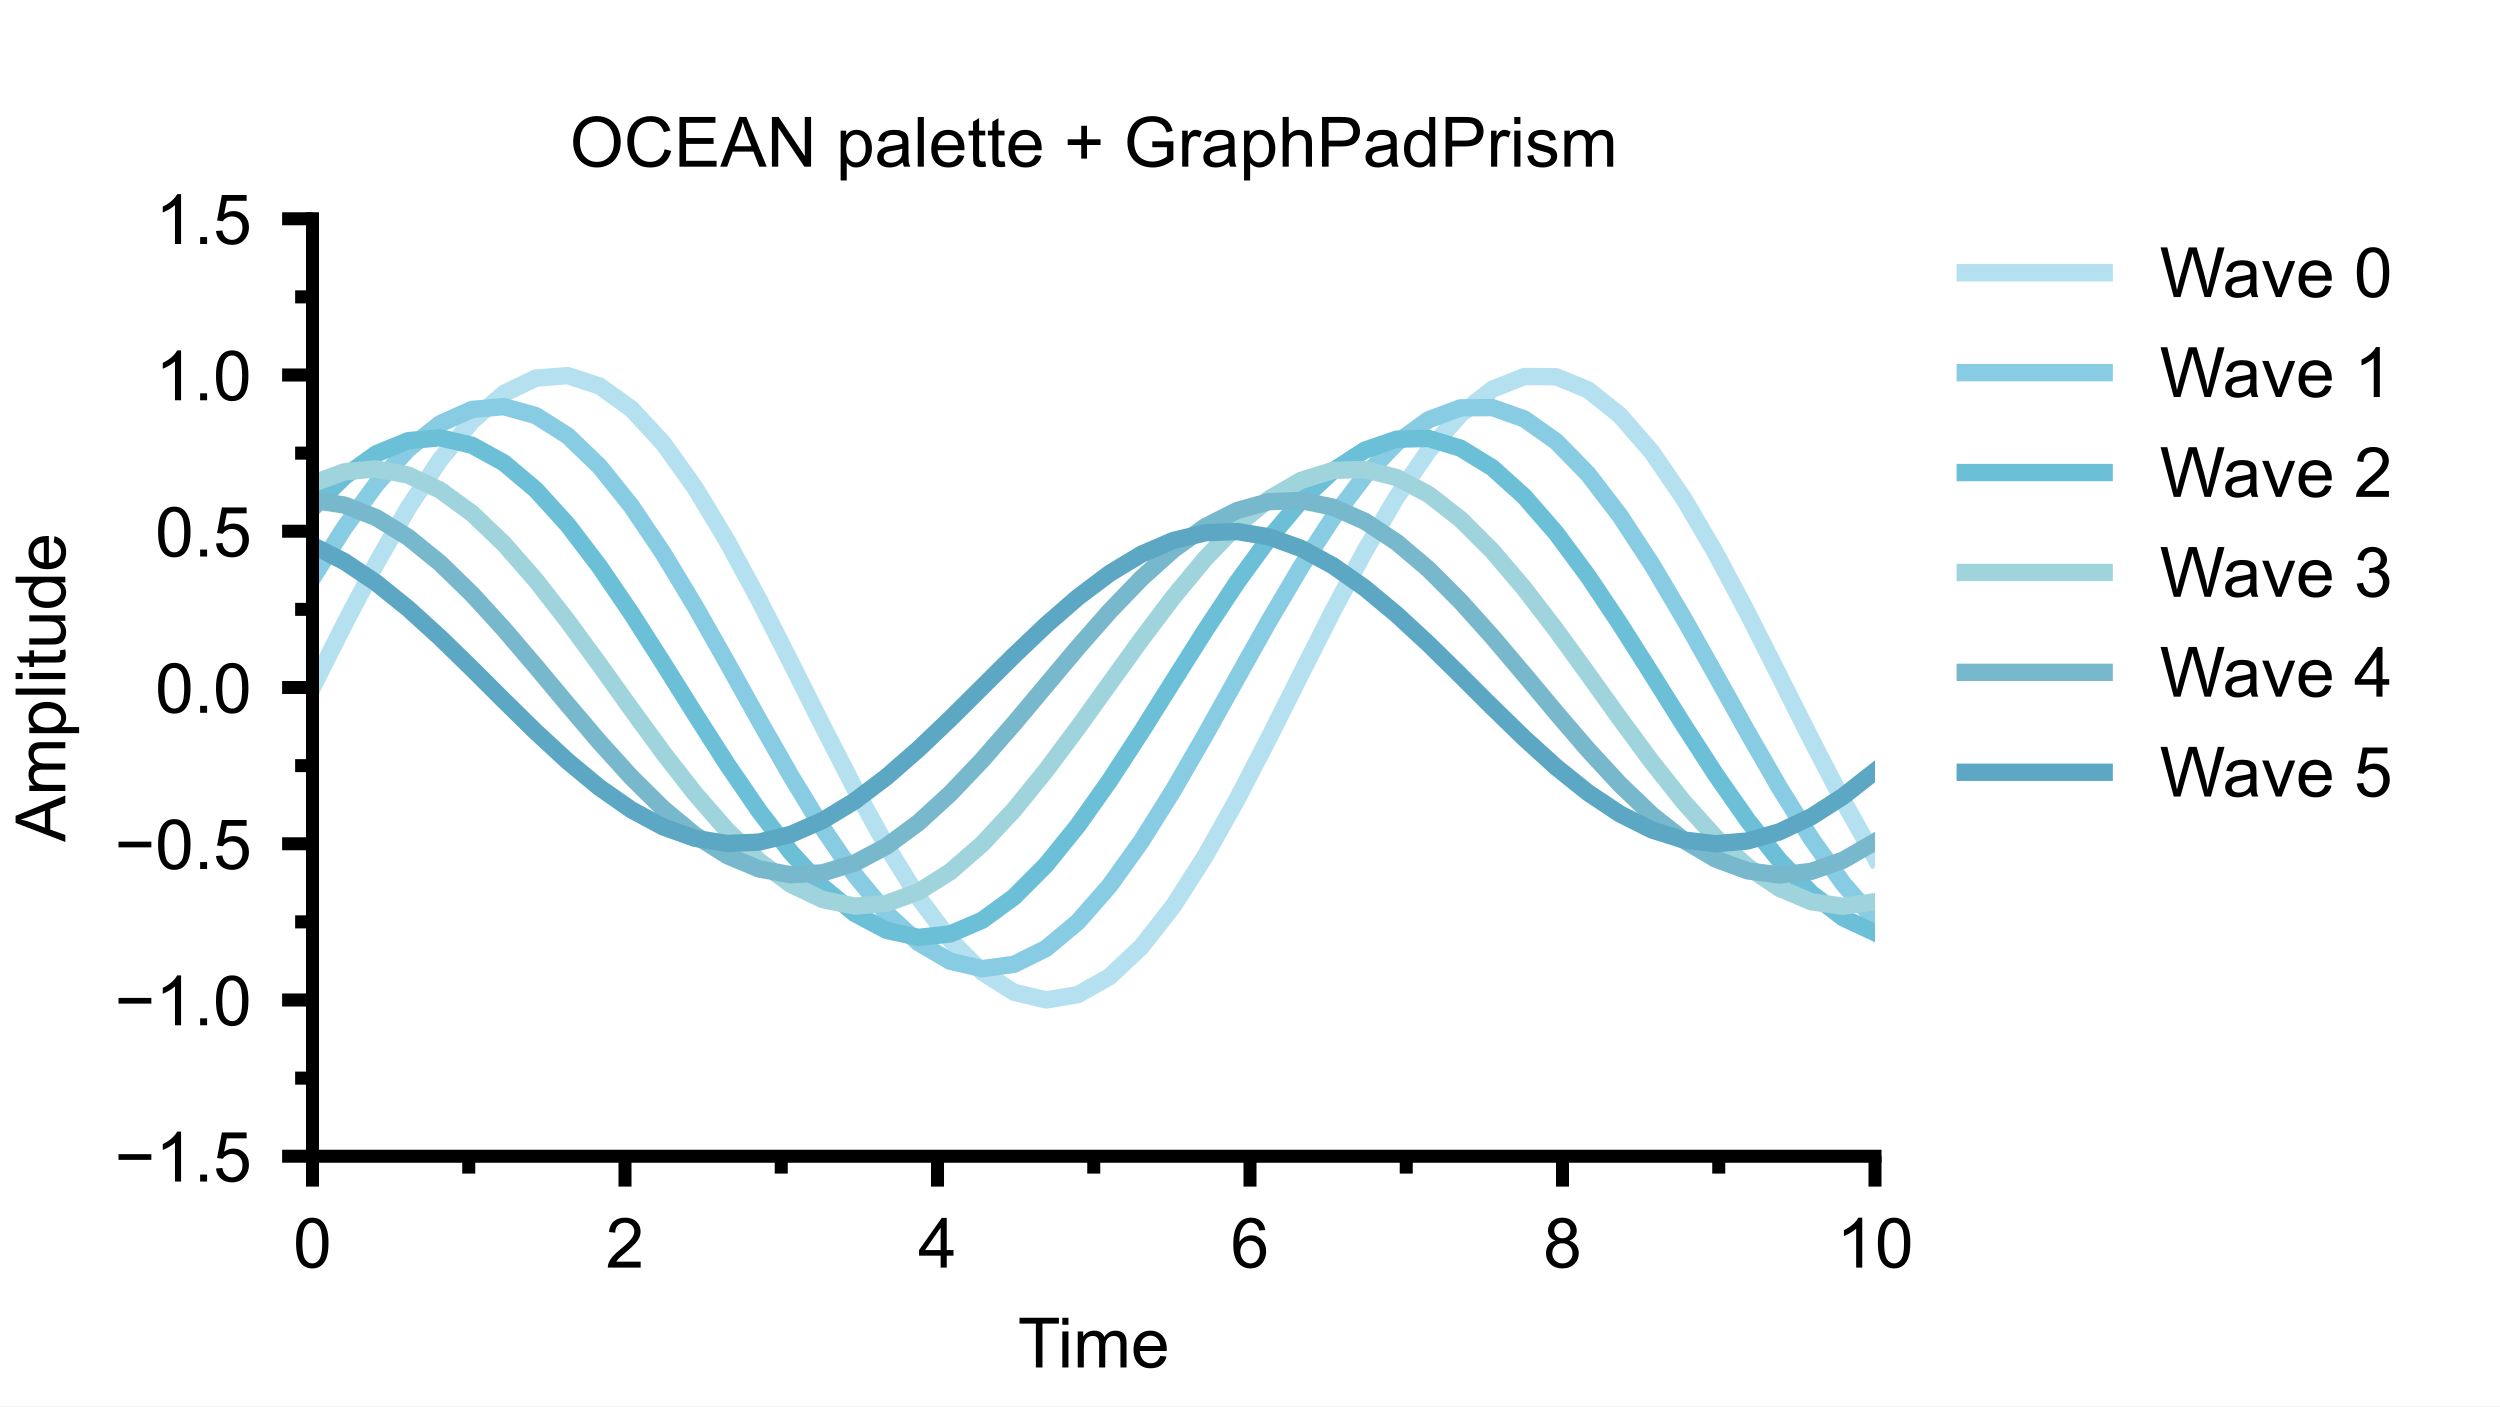
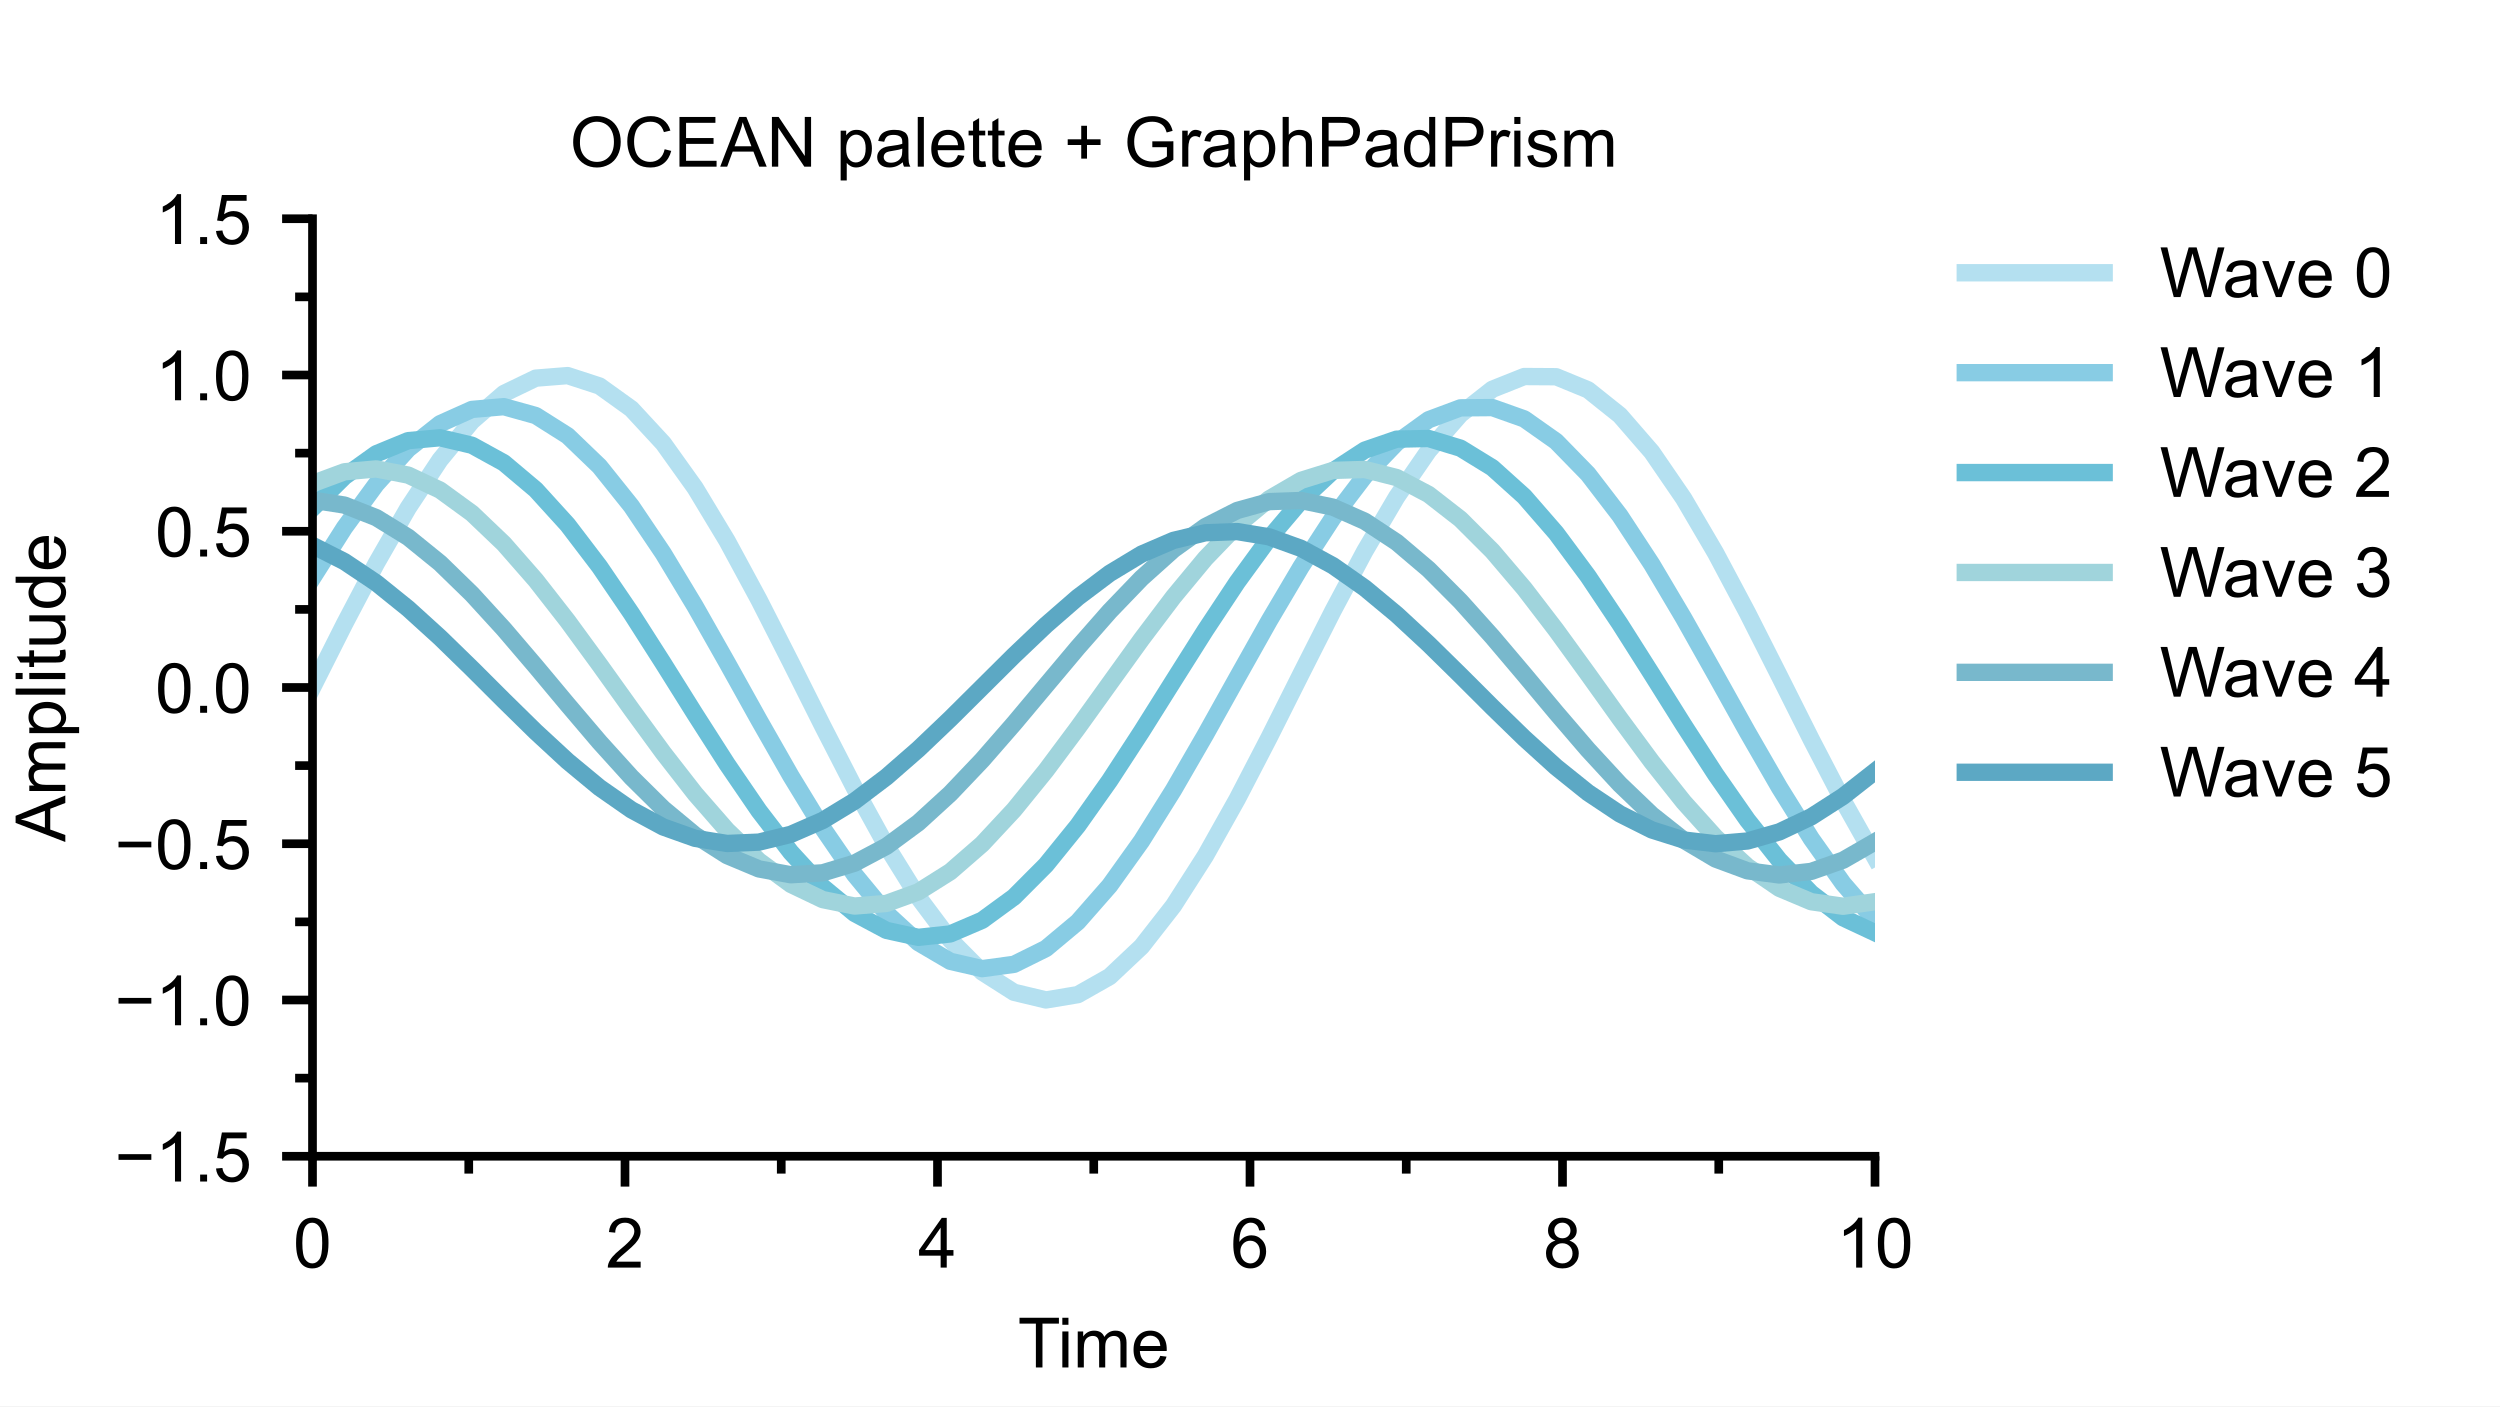
<svg xmlns="http://www.w3.org/2000/svg" xmlns:xlink="http://www.w3.org/1999/xlink" width="288pt" height="162pt" viewBox="0 0 288 162" version="1.1">
  <defs>
    <style type="text/css">*{stroke-linejoin: round; stroke-linecap: butt}</style>
  </defs>
  <g id="figure_1">
    <g id="patch_1">
      <path d="M 0 162  L 288 162  L 288 0  L 0 0  z " style="fill: #ffffff" />
    </g>
    <g id="axes_1">
      <g id="patch_2">
        <path d="M 36 133.2  L 216 133.2  L 216 25.2  L 36 25.2  z " style="fill: #ffffff" />
      </g>
      <g id="matplotlib.axis_1">
        <g id="xtick_1">
          <g id="line2d_1">
            <defs>
-               <path id="m456893bece" d="M 0 0  L 0 3.5  " style="stroke: #000000; stroke-width: 1.5" />
-             </defs>
-             <g>
-               <use xlink:href="#m456893bece" x="36" y="133.2" style="stroke: #000000; stroke-width: 1.5" />
+               <path id="m6d79fe782b" d="M 0 0  L 0 3.5  " style="stroke: #000000" />
+             </defs>
+             <g>
+               <use xlink:href="#m6d79fe782b" x="36" y="133.2" style="stroke: #000000" />
            </g>
          </g>
          <g id="text_1">
            <g transform="translate(33.77562 146.0242) scale(0.08 -0.08)">
              <defs>
                <path id="ArialMT-13" d="M 266 2259  Q 266 3072 433 3567  Q 600 4063 929 4331  Q 1259 4600 1759 4600  Q 2128 4600 2406 4451  Q 2684 4303 2865 4023  Q 3047 3744 3150 3342  Q 3253 2941 3253 2259  Q 3253 1453 3087 958  Q 2922 463 2592 192  Q 2263 -78 1759 -78  Q 1097 -78 719 397  Q 266 969 266 2259  z M 844 2259  Q 844 1131 1108 757  Q 1372 384 1759 384  Q 2147 384 2411 759  Q 2675 1134 2675 2259  Q 2675 3391 2411 3762  Q 2147 4134 1753 4134  Q 1366 4134 1134 3806  Q 844 3388 844 2259  z " transform="scale(0.015625)" />
              </defs>
              <use xlink:href="#ArialMT-13" />
            </g>
          </g>
        </g>
        <g id="xtick_2">
          <g id="line2d_2">
            <g>
-               <use xlink:href="#m456893bece" x="72" y="133.2" style="stroke: #000000; stroke-width: 1.5" />
+               <use xlink:href="#m6d79fe782b" x="72" y="133.2" style="stroke: #000000" />
            </g>
          </g>
          <g id="text_2">
            <g transform="translate(69.77563 146.0242) scale(0.08 -0.08)">
              <defs>
                <path id="ArialMT-15" d="M 3222 541  L 3222 0  L 194 0  Q 188 203 259 391  Q 375 700 629 1000  Q 884 1300 1366 1694  Q 2113 2306 2375 2664  Q 2638 3022 2638 3341  Q 2638 3675 2398 3904  Q 2159 4134 1775 4134  Q 1369 4134 1125 3890  Q 881 3647 878 3216  L 300 3275  Q 359 3922 746 4261  Q 1134 4600 1788 4600  Q 2447 4600 2831 4234  Q 3216 3869 3216 3328  Q 3216 3053 3103 2787  Q 2991 2522 2730 2228  Q 2469 1934 1863 1422  Q 1356 997 1212 845  Q 1069 694 975 541  L 3222 541  z " transform="scale(0.015625)" />
              </defs>
              <use xlink:href="#ArialMT-15" />
            </g>
          </g>
        </g>
        <g id="xtick_3">
          <g id="line2d_3">
            <g>
-               <use xlink:href="#m456893bece" x="108" y="133.2" style="stroke: #000000; stroke-width: 1.5" />
+               <use xlink:href="#m6d79fe782b" x="108" y="133.2" style="stroke: #000000" />
            </g>
          </g>
          <g id="text_3">
            <g transform="translate(105.7756 146.0242) scale(0.08 -0.08)">
              <defs>
                <path id="ArialMT-17" d="M 2069 0  L 2069 1097  L 81 1097  L 81 1613  L 2172 4581  L 2631 4581  L 2631 1613  L 3250 1613  L 3250 1097  L 2631 1097  L 2631 0  L 2069 0  z M 2069 1613  L 2069 3678  L 634 1613  L 2069 1613  z " transform="scale(0.015625)" />
              </defs>
              <use xlink:href="#ArialMT-17" />
            </g>
          </g>
        </g>
        <g id="xtick_4">
          <g id="line2d_4">
            <g>
-               <use xlink:href="#m456893bece" x="144" y="133.2" style="stroke: #000000; stroke-width: 1.5" />
+               <use xlink:href="#m6d79fe782b" x="144" y="133.2" style="stroke: #000000" />
            </g>
          </g>
          <g id="text_4">
            <g transform="translate(141.7756 146.0242) scale(0.08 -0.08)">
              <defs>
                <path id="ArialMT-19" d="M 3184 3459  L 2625 3416  Q 2550 3747 2413 3897  Q 2184 4138 1850 4138  Q 1581 4138 1378 3988  Q 1113 3794 959 3422  Q 806 3050 800 2363  Q 1003 2672 1297 2822  Q 1591 2972 1913 2972  Q 2475 2972 2870 2558  Q 3266 2144 3266 1488  Q 3266 1056 3080 686  Q 2894 316 2569 119  Q 2244 -78 1831 -78  Q 1128 -78 684 439  Q 241 956 241 2144  Q 241 3472 731 4075  Q 1159 4600 1884 4600  Q 2425 4600 2770 4297  Q 3116 3994 3184 3459  z M 888 1484  Q 888 1194 1011 928  Q 1134 663 1356 523  Q 1578 384 1822 384  Q 2178 384 2434 671  Q 2691 959 2691 1453  Q 2691 1928 2437 2201  Q 2184 2475 1800 2475  Q 1419 2475 1153 2201  Q 888 1928 888 1484  z " transform="scale(0.015625)" />
              </defs>
              <use xlink:href="#ArialMT-19" />
            </g>
          </g>
        </g>
        <g id="xtick_5">
          <g id="line2d_5">
            <g>
-               <use xlink:href="#m456893bece" x="180" y="133.2" style="stroke: #000000; stroke-width: 1.5" />
+               <use xlink:href="#m6d79fe782b" x="180" y="133.2" style="stroke: #000000" />
            </g>
          </g>
          <g id="text_5">
            <g transform="translate(177.7756 146.0242) scale(0.08 -0.08)">
              <defs>
                <path id="ArialMT-1b" d="M 1131 2484  Q 781 2613 612 2850  Q 444 3088 444 3419  Q 444 3919 803 4259  Q 1163 4600 1759 4600  Q 2359 4600 2725 4251  Q 3091 3903 3091 3403  Q 3091 3084 2923 2848  Q 2756 2613 2416 2484  Q 2838 2347 3058 2040  Q 3278 1734 3278 1309  Q 3278 722 2862 322  Q 2447 -78 1769 -78  Q 1091 -78 675 323  Q 259 725 259 1325  Q 259 1772 486 2073  Q 713 2375 1131 2484  z M 1019 3438  Q 1019 3113 1228 2906  Q 1438 2700 1772 2700  Q 2097 2700 2305 2904  Q 2513 3109 2513 3406  Q 2513 3716 2298 3927  Q 2084 4138 1766 4138  Q 1444 4138 1231 3931  Q 1019 3725 1019 3438  z M 838 1322  Q 838 1081 952 856  Q 1066 631 1291 507  Q 1516 384 1775 384  Q 2178 384 2440 643  Q 2703 903 2703 1303  Q 2703 1709 2433 1975  Q 2163 2241 1756 2241  Q 1359 2241 1098 1978  Q 838 1716 838 1322  z " transform="scale(0.015625)" />
              </defs>
              <use xlink:href="#ArialMT-1b" />
            </g>
          </g>
        </g>
        <g id="xtick_6">
          <g id="line2d_6">
            <g>
-               <use xlink:href="#m456893bece" x="216" y="133.2" style="stroke: #000000; stroke-width: 1.5" />
+               <use xlink:href="#m6d79fe782b" x="216" y="133.2" style="stroke: #000000" />
            </g>
          </g>
          <g id="text_6">
            <g transform="translate(211.5513 146.0242) scale(0.08 -0.08)">
              <defs>
                <path id="ArialMT-14" d="M 2384 0  L 1822 0  L 1822 3584  Q 1619 3391 1289 3197  Q 959 3003 697 2906  L 697 3450  Q 1169 3672 1522 3987  Q 1875 4303 2022 4600  L 2384 4600  L 2384 0  z " transform="scale(0.015625)" />
              </defs>
              <use xlink:href="#ArialMT-14" />
              <use xlink:href="#ArialMT-13" transform="translate(55.60938 0)" />
            </g>
          </g>
        </g>
        <g id="xtick_7">
          <g id="line2d_7">
            <defs>
-               <path id="mcbd5d54184" d="M 0 0  L 0 2  " style="stroke: #000000; stroke-width: 1.5" />
-             </defs>
-             <g>
-               <use xlink:href="#mcbd5d54184" x="54" y="133.2" style="stroke: #000000; stroke-width: 1.5" />
+               <path id="m981d4df445" d="M 0 0  L 0 2  " style="stroke: #000000" />
+             </defs>
+             <g>
+               <use xlink:href="#m981d4df445" x="54" y="133.2" style="stroke: #000000" />
            </g>
          </g>
        </g>
        <g id="xtick_8">
          <g id="line2d_8">
            <g>
-               <use xlink:href="#mcbd5d54184" x="90" y="133.2" style="stroke: #000000; stroke-width: 1.5" />
+               <use xlink:href="#m981d4df445" x="90" y="133.2" style="stroke: #000000" />
            </g>
          </g>
        </g>
        <g id="xtick_9">
          <g id="line2d_9">
            <g>
-               <use xlink:href="#mcbd5d54184" x="126" y="133.2" style="stroke: #000000; stroke-width: 1.5" />
+               <use xlink:href="#m981d4df445" x="126" y="133.2" style="stroke: #000000" />
            </g>
          </g>
        </g>
        <g id="xtick_10">
          <g id="line2d_10">
            <g>
-               <use xlink:href="#mcbd5d54184" x="162" y="133.2" style="stroke: #000000; stroke-width: 1.5" />
+               <use xlink:href="#m981d4df445" x="162" y="133.2" style="stroke: #000000" />
            </g>
          </g>
        </g>
        <g id="xtick_11">
          <g id="line2d_11">
            <g>
-               <use xlink:href="#mcbd5d54184" x="198" y="133.2" style="stroke: #000000; stroke-width: 1.5" />
+               <use xlink:href="#m981d4df445" x="198" y="133.2" style="stroke: #000000" />
            </g>
          </g>
        </g>
        <g id="text_7">
          <g transform="translate(117.26 157.532) scale(0.08 -0.08)">
            <defs>
              <path id="ArialMT-37" d="M 1659 0  L 1659 4041  L 150 4041  L 150 4581  L 3781 4581  L 3781 4041  L 2266 4041  L 2266 0  L 1659 0  z " transform="scale(0.015625)" />
              <path id="ArialMT-4c" d="M 425 3934  L 425 4581  L 988 4581  L 988 3934  L 425 3934  z M 425 0  L 425 3319  L 988 3319  L 988 0  L 425 0  z " transform="scale(0.015625)" />
              <path id="ArialMT-50" d="M 422 0  L 422 3319  L 925 3319  L 925 2853  Q 1081 3097 1340 3245  Q 1600 3394 1931 3394  Q 2300 3394 2536 3241  Q 2772 3088 2869 2813  Q 3263 3394 3894 3394  Q 4388 3394 4653 3120  Q 4919 2847 4919 2278  L 4919 0  L 4359 0  L 4359 2091  Q 4359 2428 4304 2576  Q 4250 2725 4106 2815  Q 3963 2906 3769 2906  Q 3419 2906 3187 2673  Q 2956 2441 2956 1928  L 2956 0  L 2394 0  L 2394 2156  Q 2394 2531 2256 2718  Q 2119 2906 1806 2906  Q 1569 2906 1367 2781  Q 1166 2656 1075 2415  Q 984 2175 984 1722  L 984 0  L 422 0  z " transform="scale(0.015625)" />
              <path id="ArialMT-48" d="M 2694 1069  L 3275 997  Q 3138 488 2766 206  Q 2394 -75 1816 -75  Q 1088 -75 661 373  Q 234 822 234 1631  Q 234 2469 665 2931  Q 1097 3394 1784 3394  Q 2450 3394 2872 2941  Q 3294 2488 3294 1666  Q 3294 1616 3291 1516  L 816 1516  Q 847 969 1125 678  Q 1403 388 1819 388  Q 2128 388 2347 550  Q 2566 713 2694 1069  z M 847 1978  L 2700 1978  Q 2663 2397 2488 2606  Q 2219 2931 1791 2931  Q 1403 2931 1139 2672  Q 875 2413 847 1978  z " transform="scale(0.015625)" />
            </defs>
            <use xlink:href="#ArialMT-37" />
            <use xlink:href="#ArialMT-4c" transform="translate(57.375 0)" />
            <use xlink:href="#ArialMT-50" transform="translate(79.59375 0)" />
            <use xlink:href="#ArialMT-48" transform="translate(162.8906 0)" />
          </g>
        </g>
      </g>
      <g id="matplotlib.axis_2">
        <g id="ytick_1">
          <g id="line2d_12">
            <defs>
-               <path id="m64a13358a8" d="M 0 0  L -3.5 0  " style="stroke: #000000; stroke-width: 1.5" />
-             </defs>
-             <g>
-               <use xlink:href="#m64a13358a8" x="36" y="133.2" style="stroke: #000000; stroke-width: 1.5" />
+               <path id="m93458c67e1" d="M 0 0  L -3.5 0  " style="stroke: #000000" />
+             </defs>
+             <g>
+               <use xlink:href="#m93458c67e1" x="36" y="133.2" style="stroke: #000000" />
            </g>
          </g>
          <g id="text_8">
            <g transform="translate(13.2075 136.1121) scale(0.08 -0.08)">
              <defs>
                <path id="ArialMT-ed" d="M 3381 1997  L 356 1997  L 356 2522  L 3381 2522  L 3381 1997  z " transform="scale(0.015625)" />
                <path id="ArialMT-11" d="M 581 0  L 581 641  L 1222 641  L 1222 0  L 581 0  z " transform="scale(0.015625)" />
                <path id="ArialMT-18" d="M 266 1200  L 856 1250  Q 922 819 1161 601  Q 1400 384 1738 384  Q 2144 384 2425 690  Q 2706 997 2706 1503  Q 2706 1984 2436 2262  Q 2166 2541 1728 2541  Q 1456 2541 1237 2417  Q 1019 2294 894 2097  L 366 2166  L 809 4519  L 3088 4519  L 3088 3981  L 1259 3981  L 1013 2750  Q 1425 3038 1878 3038  Q 2478 3038 2890 2622  Q 3303 2206 3303 1553  Q 3303 931 2941 478  Q 2500 -78 1738 -78  Q 1113 -78 717 272  Q 322 622 266 1200  z " transform="scale(0.015625)" />
              </defs>
              <use xlink:href="#ArialMT-ed" />
              <use xlink:href="#ArialMT-14" transform="translate(58.40625 0)" />
              <use xlink:href="#ArialMT-11" transform="translate(114.0156 0)" />
              <use xlink:href="#ArialMT-18" transform="translate(141.7969 0)" />
            </g>
          </g>
        </g>
        <g id="ytick_2">
          <g id="line2d_13">
            <g>
-               <use xlink:href="#m64a13358a8" x="36" y="115.2" style="stroke: #000000; stroke-width: 1.5" />
+               <use xlink:href="#m93458c67e1" x="36" y="115.2" style="stroke: #000000" />
            </g>
          </g>
          <g id="text_9">
            <g transform="translate(13.2075 118.1121) scale(0.08 -0.08)">
              <use xlink:href="#ArialMT-ed" />
              <use xlink:href="#ArialMT-14" transform="translate(58.40625 0)" />
              <use xlink:href="#ArialMT-11" transform="translate(114.0156 0)" />
              <use xlink:href="#ArialMT-13" transform="translate(141.7969 0)" />
            </g>
          </g>
        </g>
        <g id="ytick_3">
          <g id="line2d_14">
            <g>
-               <use xlink:href="#m64a13358a8" x="36" y="97.2" style="stroke: #000000; stroke-width: 1.5" />
+               <use xlink:href="#m93458c67e1" x="36" y="97.2" style="stroke: #000000" />
            </g>
          </g>
          <g id="text_10">
            <g transform="translate(13.2075 100.1121) scale(0.08 -0.08)">
              <use xlink:href="#ArialMT-ed" />
              <use xlink:href="#ArialMT-13" transform="translate(58.40625 0)" />
              <use xlink:href="#ArialMT-11" transform="translate(114.0156 0)" />
              <use xlink:href="#ArialMT-18" transform="translate(141.7969 0)" />
            </g>
          </g>
        </g>
        <g id="ytick_4">
          <g id="line2d_15">
            <g>
-               <use xlink:href="#m64a13358a8" x="36" y="79.2" style="stroke: #000000; stroke-width: 1.5" />
+               <use xlink:href="#m93458c67e1" x="36" y="79.2" style="stroke: #000000" />
            </g>
          </g>
          <g id="text_11">
            <g transform="translate(17.88 82.11211) scale(0.08 -0.08)">
              <use xlink:href="#ArialMT-13" />
              <use xlink:href="#ArialMT-11" transform="translate(55.60938 0)" />
              <use xlink:href="#ArialMT-13" transform="translate(83.39062 0)" />
            </g>
          </g>
        </g>
        <g id="ytick_5">
          <g id="line2d_16">
            <g>
-               <use xlink:href="#m64a13358a8" x="36" y="61.2" style="stroke: #000000; stroke-width: 1.5" />
+               <use xlink:href="#m93458c67e1" x="36" y="61.2" style="stroke: #000000" />
            </g>
          </g>
          <g id="text_12">
            <g transform="translate(17.88 64.11211) scale(0.08 -0.08)">
              <use xlink:href="#ArialMT-13" />
              <use xlink:href="#ArialMT-11" transform="translate(55.60938 0)" />
              <use xlink:href="#ArialMT-18" transform="translate(83.39062 0)" />
            </g>
          </g>
        </g>
        <g id="ytick_6">
          <g id="line2d_17">
            <g>
-               <use xlink:href="#m64a13358a8" x="36" y="43.2" style="stroke: #000000; stroke-width: 1.5" />
+               <use xlink:href="#m93458c67e1" x="36" y="43.2" style="stroke: #000000" />
            </g>
          </g>
          <g id="text_13">
            <g transform="translate(17.88 46.11211) scale(0.08 -0.08)">
              <use xlink:href="#ArialMT-14" />
              <use xlink:href="#ArialMT-11" transform="translate(55.60938 0)" />
              <use xlink:href="#ArialMT-13" transform="translate(83.39062 0)" />
            </g>
          </g>
        </g>
        <g id="ytick_7">
          <g id="line2d_18">
            <g>
-               <use xlink:href="#m64a13358a8" x="36" y="25.2" style="stroke: #000000; stroke-width: 1.5" />
+               <use xlink:href="#m93458c67e1" x="36" y="25.2" style="stroke: #000000" />
            </g>
          </g>
          <g id="text_14">
            <g transform="translate(17.88 28.11211) scale(0.08 -0.08)">
              <use xlink:href="#ArialMT-14" />
              <use xlink:href="#ArialMT-11" transform="translate(55.60938 0)" />
              <use xlink:href="#ArialMT-18" transform="translate(83.39062 0)" />
            </g>
          </g>
        </g>
        <g id="ytick_8">
          <g id="line2d_19">
            <defs>
-               <path id="ma8d4366d4d" d="M 0 0  L -2 0  " style="stroke: #000000; stroke-width: 1.5" />
-             </defs>
-             <g>
-               <use xlink:href="#ma8d4366d4d" x="36" y="124.2" style="stroke: #000000; stroke-width: 1.5" />
+               <path id="m6bd791e11c" d="M 0 0  L -2 0  " style="stroke: #000000" />
+             </defs>
+             <g>
+               <use xlink:href="#m6bd791e11c" x="36" y="124.2" style="stroke: #000000" />
            </g>
          </g>
        </g>
        <g id="ytick_9">
          <g id="line2d_20">
            <g>
-               <use xlink:href="#ma8d4366d4d" x="36" y="106.2" style="stroke: #000000; stroke-width: 1.5" />
+               <use xlink:href="#m6bd791e11c" x="36" y="106.2" style="stroke: #000000" />
            </g>
          </g>
        </g>
        <g id="ytick_10">
          <g id="line2d_21">
            <g>
-               <use xlink:href="#ma8d4366d4d" x="36" y="88.2" style="stroke: #000000; stroke-width: 1.5" />
+               <use xlink:href="#m6bd791e11c" x="36" y="88.2" style="stroke: #000000" />
            </g>
          </g>
        </g>
        <g id="ytick_11">
          <g id="line2d_22">
            <g>
-               <use xlink:href="#ma8d4366d4d" x="36" y="70.2" style="stroke: #000000; stroke-width: 1.5" />
+               <use xlink:href="#m6bd791e11c" x="36" y="70.2" style="stroke: #000000" />
            </g>
          </g>
        </g>
        <g id="ytick_12">
          <g id="line2d_23">
            <g>
-               <use xlink:href="#ma8d4366d4d" x="36" y="52.2" style="stroke: #000000; stroke-width: 1.5" />
+               <use xlink:href="#m6bd791e11c" x="36" y="52.2" style="stroke: #000000" />
            </g>
          </g>
        </g>
        <g id="ytick_13">
          <g id="line2d_24">
            <g>
-               <use xlink:href="#ma8d4366d4d" x="36" y="34.2" style="stroke: #000000; stroke-width: 1.5" />
+               <use xlink:href="#m6bd791e11c" x="36" y="34.2" style="stroke: #000000" />
            </g>
          </g>
        </g>
        <g id="text_15">
          <g transform="translate(7.523906 96.98625) rotate(-90) scale(0.08 -0.08)">
            <defs>
              <path id="ArialMT-24" d="M -9 0  L 1750 4581  L 2403 4581  L 4278 0  L 3588 0  L 3053 1388  L 1138 1388  L 634 0  L -9 0  z M 1313 1881  L 2866 1881  L 2388 3150  Q 2169 3728 2063 4100  Q 1975 3659 1816 3225  L 1313 1881  z " transform="scale(0.015625)" />
              <path id="ArialMT-53" d="M 422 -1272  L 422 3319  L 934 3319  L 934 2888  Q 1116 3141 1344 3267  Q 1572 3394 1897 3394  Q 2322 3394 2647 3175  Q 2972 2956 3137 2557  Q 3303 2159 3303 1684  Q 3303 1175 3120 767  Q 2938 359 2589 142  Q 2241 -75 1856 -75  Q 1575 -75 1351 44  Q 1128 163 984 344  L 984 -1272  L 422 -1272  z M 931 1641  Q 931 1000 1190 694  Q 1450 388 1819 388  Q 2194 388 2461 705  Q 2728 1022 2728 1688  Q 2728 2322 2467 2637  Q 2206 2953 1844 2953  Q 1484 2953 1207 2617  Q 931 2281 931 1641  z " transform="scale(0.015625)" />
              <path id="ArialMT-4f" d="M 409 0  L 409 4581  L 972 4581  L 972 0  L 409 0  z " transform="scale(0.015625)" />
              <path id="ArialMT-57" d="M 1650 503  L 1731 6  Q 1494 -44 1306 -44  Q 1000 -44 831 53  Q 663 150 594 308  Q 525 466 525 972  L 525 2881  L 113 2881  L 113 3319  L 525 3319  L 525 4141  L 1084 4478  L 1084 3319  L 1650 3319  L 1650 2881  L 1084 2881  L 1084 941  Q 1084 700 1114 631  Q 1144 563 1211 522  Q 1278 481 1403 481  Q 1497 481 1650 503  z " transform="scale(0.015625)" />
              <path id="ArialMT-58" d="M 2597 0  L 2597 488  Q 2209 -75 1544 -75  Q 1250 -75 995 37  Q 741 150 617 320  Q 494 491 444 738  Q 409 903 409 1263  L 409 3319  L 972 3319  L 972 1478  Q 972 1038 1006 884  Q 1059 663 1231 536  Q 1403 409 1656 409  Q 1909 409 2131 539  Q 2353 669 2445 892  Q 2538 1116 2538 1541  L 2538 3319  L 3100 3319  L 3100 0  L 2597 0  z " transform="scale(0.015625)" />
              <path id="ArialMT-47" d="M 2575 0  L 2575 419  Q 2259 -75 1647 -75  Q 1250 -75 917 144  Q 584 363 401 755  Q 219 1147 219 1656  Q 219 2153 384 2558  Q 550 2963 881 3178  Q 1213 3394 1622 3394  Q 1922 3394 2156 3267  Q 2391 3141 2538 2938  L 2538 4581  L 3097 4581  L 3097 0  L 2575 0  z M 797 1656  Q 797 1019 1065 703  Q 1334 388 1700 388  Q 2069 388 2326 689  Q 2584 991 2584 1609  Q 2584 2291 2321 2609  Q 2059 2928 1675 2928  Q 1300 2928 1048 2622  Q 797 2316 797 1656  z " transform="scale(0.015625)" />
            </defs>
            <use xlink:href="#ArialMT-24" />
            <use xlink:href="#ArialMT-50" transform="translate(66.70312 0)" />
            <use xlink:href="#ArialMT-53" transform="translate(150 0)" />
            <use xlink:href="#ArialMT-4f" transform="translate(205.6094 0)" />
            <use xlink:href="#ArialMT-4c" transform="translate(227.8281 0)" />
            <use xlink:href="#ArialMT-57" transform="translate(250.0469 0)" />
            <use xlink:href="#ArialMT-58" transform="translate(277.8281 0)" />
            <use xlink:href="#ArialMT-47" transform="translate(333.4375 0)" />
            <use xlink:href="#ArialMT-48" transform="translate(389.0469 0)" />
          </g>
        </g>
      </g>
      <g id="line2d_25">
        <path d="M 36 79.2  L 39.673 71.904  L 43.347 64.911  L 47.02 58.511  L 50.694 52.969  L 54.367 48.516  L 58.041 45.337  L 61.714 43.563  L 65.388 43.269  L 69.061 44.466  L 72.735 47.104  L 76.408 51.074  L 80.082 56.212  L 83.755 62.304  L 87.429 69.097  L 91.102 76.31  L 94.776 83.642  L 98.449 90.79  L 102.122 97.457  L 105.796 103.367  L 109.469 108.273  L 113.143 111.972  L 116.816 114.312  L 120.49 115.194  L 124.163 114.582  L 127.837 112.501  L 131.51 109.039  L 135.184 104.338  L 138.857 98.593  L 142.531 92.044  L 146.204 84.962  L 149.878 77.64  L 153.551 70.383  L 157.224 63.492  L 160.898 57.253  L 164.571 51.925  L 168.245 47.729  L 171.918 44.84  L 175.592 43.376  L 179.265 43.399  L 182.939 44.908  L 186.612 47.841  L 190.286 52.074  L 193.959 57.434  L 197.633 63.697  L 201.306 70.604  L 204.98 77.867  L 208.653 85.186  L 212.327 92.256  L 216 98.785  " clip-path="url(#p928b5d79c3)" style="fill: none; stroke: #b4e0f0; stroke-width: 2; stroke-linecap: square" />
      </g>
      <g id="line2d_26">
        <path d="M 36 66.583  L 39.673 60.797  L 43.347 55.774  L 47.02 51.724  L 50.694 48.814  L 54.367 47.166  L 58.041 46.847  L 61.714 47.871  L 65.388 50.195  L 69.061 53.723  L 72.735 58.308  L 76.408 63.761  L 80.082 69.854  L 83.755 76.335  L 87.429 82.936  L 91.102 89.381  L 94.776 95.403  L 98.449 100.753  L 102.122 105.209  L 105.796 108.585  L 109.469 110.741  L 113.143 111.588  L 116.816 111.091  L 120.49 109.271  L 124.163 106.202  L 127.837 102.013  L 131.51 96.876  L 135.184 91.006  L 138.857 84.646  L 142.531 78.06  L 146.204 71.522  L 149.878 65.302  L 153.551 59.658  L 157.224 54.826  L 160.898 51.006  L 164.571 48.356  L 168.245 46.985  L 171.918 46.952  L 175.592 48.258  L 179.265 50.848  L 182.939 54.614  L 186.612 59.401  L 190.286 65.009  L 193.959 71.207  L 197.633 77.736  L 201.306 84.327  L 204.98 90.704  L 208.653 96.604  L 212.327 101.781  L 216 106.022  " clip-path="url(#p928b5d79c3)" style="fill: none; stroke: #88cce4; stroke-width: 2; stroke-linecap: square" />
      </g>
      <g id="line2d_27">
        <path d="M 36 58.54  L 39.673 54.902  L 43.347 52.273  L 47.02 50.761  L 50.694 50.43  L 54.367 51.293  L 58.041 53.314  L 61.714 56.409  L 65.388 60.45  L 69.061 65.27  L 72.735 70.668  L 76.408 76.42  L 80.082 82.287  L 83.755 88.026  L 87.429 93.399  L 91.102 98.182  L 94.776 102.178  L 98.449 105.22  L 102.122 107.182  L 105.796 107.983  L 109.469 107.589  L 113.143 106.016  L 116.816 103.331  L 120.49 99.644  L 124.163 95.109  L 127.837 89.913  L 131.51 84.273  L 135.184 78.422  L 138.857 72.603  L 142.531 67.059  L 146.204 62.018  L 149.878 57.69  L 153.551 54.255  L 157.224 51.856  L 160.898 50.591  L 164.571 50.514  L 168.245 51.627  L 171.918 53.885  L 175.592 57.193  L 179.265 61.415  L 182.939 66.375  L 186.612 71.868  L 190.286 77.664  L 193.959 83.525  L 197.633 89.206  L 201.306 94.471  L 204.98 99.103  L 208.653 102.909  L 212.327 105.73  L 216 107.451  " clip-path="url(#p928b5d79c3)" style="fill: none; stroke: #6bc0d8; stroke-width: 2; stroke-linecap: square" />
      </g>
      <g id="line2d_28">
        <path d="M 36 55.713  L 39.673 54.349  L 43.347 54.018  L 47.02 54.731  L 50.694 56.46  L 54.367 59.133  L 58.041 62.638  L 61.714 66.832  L 65.388 71.538  L 69.061 76.562  L 72.735 81.696  L 76.408 86.727  L 80.082 91.445  L 83.755 95.654  L 87.429 99.181  L 91.102 101.878  L 94.776 103.635  L 98.449 104.377  L 102.122 104.074  L 105.796 102.738  L 109.469 100.426  L 113.143 97.233  L 116.816 93.291  L 120.49 88.765  L 124.163 83.841  L 127.837 78.725  L 131.51 73.628  L 135.184 68.763  L 138.857 64.331  L 142.531 60.516  L 146.204 57.477  L 149.878 55.339  L 153.551 54.192  L 157.224 54.082  L 160.898 55.015  L 164.571 56.952  L 168.245 59.812  L 171.918 63.477  L 175.592 67.795  L 179.265 72.585  L 182.939 77.651  L 186.612 82.781  L 190.286 87.762  L 193.959 92.387  L 197.633 96.466  L 201.306 99.828  L 204.98 102.333  L 208.653 103.879  L 212.327 104.4  L 216 103.875  " clip-path="url(#p928b5d79c3)" style="fill: none; stroke: #a0d4dc; stroke-width: 2; stroke-linecap: square" />
      </g>
      <g id="line2d_29">
        <path d="M 36 57.609  L 39.673 58.185  L 43.347 59.633  L 47.02 61.893  L 50.694 64.872  L 54.367 68.445  L 58.041 72.465  L 61.714 76.764  L 65.388 81.164  L 69.061 85.483  L 72.735 89.541  L 76.408 93.17  L 80.082 96.219  L 83.755 98.561  L 87.429 100.1  L 91.102 100.772  L 94.776 100.548  L 98.449 99.438  L 102.122 97.488  L 105.796 94.779  L 109.469 91.424  L 113.143 87.561  L 116.816 83.351  L 120.49 78.969  L 124.163 74.596  L 127.837 70.415  L 131.51 66.598  L 135.184 63.304  L 138.857 60.67  L 142.531 58.805  L 146.204 57.787  L 149.878 57.657  L 153.551 58.421  L 157.224 60.048  L 160.898 62.47  L 164.571 65.586  L 168.245 69.267  L 171.918 73.36  L 175.592 77.696  L 179.265 82.094  L 182.939 86.373  L 186.612 90.353  L 190.286 93.87  L 193.959 96.779  L 197.633 98.958  L 201.306 100.317  L 204.98 100.799  L 208.653 100.385  L 212.327 99.092  L 216 96.973  " clip-path="url(#p928b5d79c3)" style="fill: none; stroke: #78b8cc; stroke-width: 2; stroke-linecap: square" />
      </g>
      <g id="line2d_30">
        <path d="M 36 62.833  L 39.673 64.69  L 43.347 67.15  L 47.02 70.111  L 50.694 73.448  L 54.367 77.024  L 58.041 80.69  L 61.714 84.295  L 65.388 87.688  L 69.061 90.729  L 72.735 93.291  L 76.408 95.269  L 80.082 96.579  L 83.755 97.168  L 87.429 97.012  L 91.102 96.116  L 94.776 94.518  L 98.449 92.284  L 102.122 89.507  L 105.796 86.303  L 109.469 82.803  L 113.143 79.154  L 116.816 75.507  L 120.49 72.014  L 124.163 68.818  L 127.837 66.053  L 131.51 63.834  L 135.184 62.253  L 138.857 61.375  L 142.531 61.237  L 146.204 61.845  L 149.878 63.173  L 153.551 65.166  L 157.224 67.741  L 160.898 70.792  L 164.571 74.192  L 168.245 77.8  L 171.918 81.466  L 175.592 85.038  L 179.265 88.368  L 182.939 91.317  L 186.612 93.763  L 190.286 95.605  L 193.959 96.766  L 197.633 97.198  L 201.306 96.883  L 204.98 95.833  L 208.653 94.094  L 212.327 91.736  L 216 88.858  " clip-path="url(#p928b5d79c3)" style="fill: none; stroke: #5ca8c4; stroke-width: 2; stroke-linecap: square" />
      </g>
      <g id="patch_3">
-         <path d="M 36 133.2  L 36 25.2  " style="fill: none; stroke: #000000; stroke-width: 1.5; stroke-linejoin: miter; stroke-linecap: square" />
+         <path d="M 36 133.2  L 36 25.2  " style="fill: none; stroke: #000000; stroke-linejoin: miter; stroke-linecap: square" />
      </g>
      <g id="patch_4">
-         <path d="M 36 133.2  L 216 133.2  " style="fill: none; stroke: #000000; stroke-width: 1.5; stroke-linejoin: miter; stroke-linecap: square" />
+         <path d="M 36 133.2  L 216 133.2  " style="fill: none; stroke: #000000; stroke-linejoin: miter; stroke-linecap: square" />
      </g>
      <g id="text_16">
        <g transform="translate(65.6425 19.2) scale(0.08 -0.08)">
          <defs>
            <path id="ArialMT-32" d="M 309 2231  Q 309 3372 921 4017  Q 1534 4663 2503 4663  Q 3138 4663 3647 4359  Q 4156 4056 4423 3514  Q 4691 2972 4691 2284  Q 4691 1588 4409 1038  Q 4128 488 3612 205  Q 3097 -78 2500 -78  Q 1853 -78 1343 234  Q 834 547 571 1087  Q 309 1628 309 2231  z M 934 2222  Q 934 1394 1379 917  Q 1825 441 2497 441  Q 3181 441 3623 922  Q 4066 1403 4066 2288  Q 4066 2847 3877 3264  Q 3688 3681 3323 3911  Q 2959 4141 2506 4141  Q 1863 4141 1398 3698  Q 934 3256 934 2222  z " transform="scale(0.015625)" />
            <path id="ArialMT-26" d="M 3763 1606  L 4369 1453  Q 4178 706 3683 314  Q 3188 -78 2472 -78  Q 1731 -78 1267 223  Q 803 525 561 1097  Q 319 1669 319 2325  Q 319 3041 592 3573  Q 866 4106 1370 4382  Q 1875 4659 2481 4659  Q 3169 4659 3637 4309  Q 4106 3959 4291 3325  L 3694 3184  Q 3534 3684 3231 3912  Q 2928 4141 2469 4141  Q 1941 4141 1586 3887  Q 1231 3634 1087 3207  Q 944 2781 944 2328  Q 944 1744 1114 1308  Q 1284 872 1643 656  Q 2003 441 2422 441  Q 2931 441 3284 734  Q 3638 1028 3763 1606  z " transform="scale(0.015625)" />
            <path id="ArialMT-28" d="M 506 0  L 506 4581  L 3819 4581  L 3819 4041  L 1113 4041  L 1113 2638  L 3647 2638  L 3647 2100  L 1113 2100  L 1113 541  L 3925 541  L 3925 0  L 506 0  z " transform="scale(0.015625)" />
            <path id="ArialMT-31" d="M 488 0  L 488 4581  L 1109 4581  L 3516 984  L 3516 4581  L 4097 4581  L 4097 0  L 3475 0  L 1069 3600  L 1069 0  L 488 0  z " transform="scale(0.015625)" />
            <path id="ArialMT-3" transform="scale(0.015625)" />
            <path id="ArialMT-44" d="M 2588 409  Q 2275 144 1986 34  Q 1697 -75 1366 -75  Q 819 -75 525 192  Q 231 459 231 875  Q 231 1119 342 1320  Q 453 1522 633 1644  Q 813 1766 1038 1828  Q 1203 1872 1538 1913  Q 2219 1994 2541 2106  Q 2544 2222 2544 2253  Q 2544 2597 2384 2738  Q 2169 2928 1744 2928  Q 1347 2928 1158 2789  Q 969 2650 878 2297  L 328 2372  Q 403 2725 575 2942  Q 747 3159 1072 3276  Q 1397 3394 1825 3394  Q 2250 3394 2515 3294  Q 2781 3194 2906 3042  Q 3031 2891 3081 2659  Q 3109 2516 3109 2141  L 3109 1391  Q 3109 606 3145 398  Q 3181 191 3288 0  L 2700 0  Q 2613 175 2588 409  z M 2541 1666  Q 2234 1541 1622 1453  Q 1275 1403 1131 1340  Q 988 1278 909 1158  Q 831 1038 831 891  Q 831 666 1001 516  Q 1172 366 1500 366  Q 1825 366 2078 508  Q 2331 650 2450 897  Q 2541 1088 2541 1459  L 2541 1666  z " transform="scale(0.015625)" />
            <path id="ArialMT-e" d="M 1603 741  L 1603 1997  L 356 1997  L 356 2522  L 1603 2522  L 1603 3769  L 2134 3769  L 2134 2522  L 3381 2522  L 3381 1997  L 2134 1997  L 2134 741  L 1603 741  z " transform="scale(0.015625)" />
            <path id="ArialMT-2a" d="M 2638 1797  L 2638 2334  L 4578 2338  L 4578 638  Q 4131 281 3656 101  Q 3181 -78 2681 -78  Q 2006 -78 1454 211  Q 903 500 622 1047  Q 341 1594 341 2269  Q 341 2938 620 3517  Q 900 4097 1425 4378  Q 1950 4659 2634 4659  Q 3131 4659 3532 4498  Q 3934 4338 4162 4050  Q 4391 3763 4509 3300  L 3963 3150  Q 3859 3500 3706 3700  Q 3553 3900 3268 4020  Q 2984 4141 2638 4141  Q 2222 4141 1919 4014  Q 1616 3888 1430 3681  Q 1244 3475 1141 3228  Q 966 2803 966 2306  Q 966 1694 1177 1281  Q 1388 869 1791 669  Q 2194 469 2647 469  Q 3041 469 3416 620  Q 3791 772 3984 944  L 3984 1797  L 2638 1797  z " transform="scale(0.015625)" />
            <path id="ArialMT-55" d="M 416 0  L 416 3319  L 922 3319  L 922 2816  Q 1116 3169 1280 3281  Q 1444 3394 1641 3394  Q 1925 3394 2219 3213  L 2025 2691  Q 1819 2813 1613 2813  Q 1428 2813 1281 2702  Q 1134 2591 1072 2394  Q 978 2094 978 1738  L 978 0  L 416 0  z " transform="scale(0.015625)" />
            <path id="ArialMT-4b" d="M 422 0  L 422 4581  L 984 4581  L 984 2938  Q 1378 3394 1978 3394  Q 2347 3394 2619 3248  Q 2891 3103 3008 2847  Q 3125 2591 3125 2103  L 3125 0  L 2563 0  L 2563 2103  Q 2563 2525 2380 2717  Q 2197 2909 1863 2909  Q 1613 2909 1392 2779  Q 1172 2650 1078 2428  Q 984 2206 984 1816  L 984 0  L 422 0  z " transform="scale(0.015625)" />
            <path id="ArialMT-33" d="M 494 0  L 494 4581  L 2222 4581  Q 2678 4581 2919 4538  Q 3256 4481 3484 4323  Q 3713 4166 3852 3881  Q 3991 3597 3991 3256  Q 3991 2672 3619 2267  Q 3247 1863 2275 1863  L 1100 1863  L 1100 0  L 494 0  z M 1100 2403  L 2284 2403  Q 2872 2403 3119 2622  Q 3366 2841 3366 3238  Q 3366 3525 3220 3729  Q 3075 3934 2838 4000  Q 2684 4041 2272 4041  L 1100 4041  L 1100 2403  z " transform="scale(0.015625)" />
            <path id="ArialMT-56" d="M 197 991  L 753 1078  Q 800 744 1014 566  Q 1228 388 1613 388  Q 2000 388 2187 545  Q 2375 703 2375 916  Q 2375 1106 2209 1216  Q 2094 1291 1634 1406  Q 1016 1563 777 1677  Q 538 1791 414 1992  Q 291 2194 291 2438  Q 291 2659 392 2848  Q 494 3038 669 3163  Q 800 3259 1026 3326  Q 1253 3394 1513 3394  Q 1903 3394 2198 3281  Q 2494 3169 2634 2976  Q 2775 2784 2828 2463  L 2278 2388  Q 2241 2644 2061 2787  Q 1881 2931 1553 2931  Q 1166 2931 1000 2803  Q 834 2675 834 2503  Q 834 2394 903 2306  Q 972 2216 1119 2156  Q 1203 2125 1616 2013  Q 2213 1853 2448 1751  Q 2684 1650 2818 1456  Q 2953 1263 2953 975  Q 2953 694 2789 445  Q 2625 197 2315 61  Q 2006 -75 1616 -75  Q 969 -75 630 194  Q 291 463 197 991  z " transform="scale(0.015625)" />
          </defs>
          <use xlink:href="#ArialMT-32" />
          <use xlink:href="#ArialMT-26" transform="translate(77.78125 0)" />
          <use xlink:href="#ArialMT-28" transform="translate(150 0)" />
          <use xlink:href="#ArialMT-24" transform="translate(216.7031 0)" />
          <use xlink:href="#ArialMT-31" transform="translate(283.4062 0)" />
          <use xlink:href="#ArialMT-3" transform="translate(355.625 0)" />
          <use xlink:href="#ArialMT-53" transform="translate(383.4062 0)" />
          <use xlink:href="#ArialMT-44" transform="translate(439.0156 0)" />
          <use xlink:href="#ArialMT-4f" transform="translate(494.625 0)" />
          <use xlink:href="#ArialMT-48" transform="translate(516.8438 0)" />
          <use xlink:href="#ArialMT-57" transform="translate(572.4531 0)" />
          <use xlink:href="#ArialMT-57" transform="translate(600.2344 0)" />
          <use xlink:href="#ArialMT-48" transform="translate(628.0156 0)" />
          <use xlink:href="#ArialMT-3" transform="translate(683.625 0)" />
          <use xlink:href="#ArialMT-e" transform="translate(711.4062 0)" />
          <use xlink:href="#ArialMT-3" transform="translate(769.8125 0)" />
          <use xlink:href="#ArialMT-2a" transform="translate(797.5938 0)" />
          <use xlink:href="#ArialMT-55" transform="translate(875.375 0)" />
          <use xlink:href="#ArialMT-44" transform="translate(908.6719 0)" />
          <use xlink:href="#ArialMT-53" transform="translate(964.2812 0)" />
          <use xlink:href="#ArialMT-4b" transform="translate(1019.891 0)" />
          <use xlink:href="#ArialMT-33" transform="translate(1075.5 0)" />
          <use xlink:href="#ArialMT-44" transform="translate(1142.203 0)" />
          <use xlink:href="#ArialMT-47" transform="translate(1197.812 0)" />
          <use xlink:href="#ArialMT-33" transform="translate(1253.422 0)" />
          <use xlink:href="#ArialMT-55" transform="translate(1320.125 0)" />
          <use xlink:href="#ArialMT-4c" transform="translate(1353.422 0)" />
          <use xlink:href="#ArialMT-56" transform="translate(1375.641 0)" />
          <use xlink:href="#ArialMT-50" transform="translate(1425.641 0)" />
        </g>
      </g>
      <g id="legend_1">
        <g id="line2d_31">
          <path d="M 226.4 31.424  L 234.4 31.424  L 242.4 31.424  " style="fill: none; stroke: #b4e0f0; stroke-width: 2; stroke-linecap: square" />
        </g>
        <g id="text_17">
          <g transform="translate(248.8 34.22422) scale(0.08 -0.08)">
            <defs>
              <path id="ArialMT-3a" d="M 1294 0  L 78 4581  L 700 4581  L 1397 1578  Q 1509 1106 1591 641  Q 1766 1375 1797 1488  L 2669 4581  L 3400 4581  L 4056 2263  Q 4303 1400 4413 641  Q 4500 1075 4641 1638  L 5359 4581  L 5969 4581  L 4713 0  L 4128 0  L 3163 3491  Q 3041 3928 3019 4028  Q 2947 3713 2884 3491  L 1913 0  L 1294 0  z " transform="scale(0.015625)" />
              <path id="ArialMT-59" d="M 1344 0  L 81 3319  L 675 3319  L 1388 1331  Q 1503 1009 1600 663  Q 1675 925 1809 1294  L 2547 3319  L 3125 3319  L 1869 0  L 1344 0  z " transform="scale(0.015625)" />
            </defs>
            <use xlink:href="#ArialMT-3a" />
            <use xlink:href="#ArialMT-44" transform="translate(90.6875 0)" />
            <use xlink:href="#ArialMT-59" transform="translate(146.2969 0)" />
            <use xlink:href="#ArialMT-48" transform="translate(196.2969 0)" />
            <use xlink:href="#ArialMT-3" transform="translate(251.9062 0)" />
            <use xlink:href="#ArialMT-13" transform="translate(279.6875 0)" />
          </g>
        </g>
        <g id="line2d_32">
          <path d="M 226.4 42.932  L 234.4 42.932  L 242.4 42.932  " style="fill: none; stroke: #88cce4; stroke-width: 2; stroke-linecap: square" />
        </g>
        <g id="text_18">
          <g transform="translate(248.8 45.73203) scale(0.08 -0.08)">
            <use xlink:href="#ArialMT-3a" />
            <use xlink:href="#ArialMT-44" transform="translate(90.6875 0)" />
            <use xlink:href="#ArialMT-59" transform="translate(146.2969 0)" />
            <use xlink:href="#ArialMT-48" transform="translate(196.2969 0)" />
            <use xlink:href="#ArialMT-3" transform="translate(251.9062 0)" />
            <use xlink:href="#ArialMT-14" transform="translate(279.6875 0)" />
          </g>
        </g>
        <g id="line2d_33">
          <path d="M 226.4 54.44  L 234.4 54.44  L 242.4 54.44  " style="fill: none; stroke: #6bc0d8; stroke-width: 2; stroke-linecap: square" />
        </g>
        <g id="text_19">
          <g transform="translate(248.8 57.23984) scale(0.08 -0.08)">
            <use xlink:href="#ArialMT-3a" />
            <use xlink:href="#ArialMT-44" transform="translate(90.6875 0)" />
            <use xlink:href="#ArialMT-59" transform="translate(146.2969 0)" />
            <use xlink:href="#ArialMT-48" transform="translate(196.2969 0)" />
            <use xlink:href="#ArialMT-3" transform="translate(251.9062 0)" />
            <use xlink:href="#ArialMT-15" transform="translate(279.6875 0)" />
          </g>
        </g>
        <g id="line2d_34">
          <path d="M 226.4 65.948  L 234.4 65.948  L 242.4 65.948  " style="fill: none; stroke: #a0d4dc; stroke-width: 2; stroke-linecap: square" />
        </g>
        <g id="text_20">
          <g transform="translate(248.8 68.74766) scale(0.08 -0.08)">
            <defs>
              <path id="ArialMT-16" d="M 269 1209  L 831 1284  Q 928 806 1161 595  Q 1394 384 1728 384  Q 2125 384 2398 659  Q 2672 934 2672 1341  Q 2672 1728 2419 1979  Q 2166 2231 1775 2231  Q 1616 2231 1378 2169  L 1441 2663  Q 1497 2656 1531 2656  Q 1891 2656 2178 2843  Q 2466 3031 2466 3422  Q 2466 3731 2256 3934  Q 2047 4138 1716 4138  Q 1388 4138 1169 3931  Q 950 3725 888 3313  L 325 3413  Q 428 3978 793 4289  Q 1159 4600 1703 4600  Q 2078 4600 2393 4439  Q 2709 4278 2876 4000  Q 3044 3722 3044 3409  Q 3044 3113 2884 2869  Q 2725 2625 2413 2481  Q 2819 2388 3044 2092  Q 3269 1797 3269 1353  Q 3269 753 2831 336  Q 2394 -81 1725 -81  Q 1122 -81 723 278  Q 325 638 269 1209  z " transform="scale(0.015625)" />
            </defs>
            <use xlink:href="#ArialMT-3a" />
            <use xlink:href="#ArialMT-44" transform="translate(90.6875 0)" />
            <use xlink:href="#ArialMT-59" transform="translate(146.2969 0)" />
            <use xlink:href="#ArialMT-48" transform="translate(196.2969 0)" />
            <use xlink:href="#ArialMT-3" transform="translate(251.9062 0)" />
            <use xlink:href="#ArialMT-16" transform="translate(279.6875 0)" />
          </g>
        </g>
        <g id="line2d_35">
          <path d="M 226.4 77.455  L 234.4 77.455  L 242.4 77.455  " style="fill: none; stroke: #78b8cc; stroke-width: 2; stroke-linecap: square" />
        </g>
        <g id="text_21">
          <g transform="translate(248.8 80.25547) scale(0.08 -0.08)">
            <use xlink:href="#ArialMT-3a" />
            <use xlink:href="#ArialMT-44" transform="translate(90.6875 0)" />
            <use xlink:href="#ArialMT-59" transform="translate(146.2969 0)" />
            <use xlink:href="#ArialMT-48" transform="translate(196.2969 0)" />
            <use xlink:href="#ArialMT-3" transform="translate(251.9062 0)" />
            <use xlink:href="#ArialMT-17" transform="translate(279.6875 0)" />
          </g>
        </g>
        <g id="line2d_36">
          <path d="M 226.4 88.963  L 234.4 88.963  L 242.4 88.963  " style="fill: none; stroke: #5ca8c4; stroke-width: 2; stroke-linecap: square" />
        </g>
        <g id="text_22">
          <g transform="translate(248.8 91.76328) scale(0.08 -0.08)">
            <use xlink:href="#ArialMT-3a" />
            <use xlink:href="#ArialMT-44" transform="translate(90.6875 0)" />
            <use xlink:href="#ArialMT-59" transform="translate(146.2969 0)" />
            <use xlink:href="#ArialMT-48" transform="translate(196.2969 0)" />
            <use xlink:href="#ArialMT-3" transform="translate(251.9062 0)" />
            <use xlink:href="#ArialMT-18" transform="translate(279.6875 0)" />
          </g>
        </g>
      </g>
    </g>
  </g>
  <defs>
    <clipPath id="p928b5d79c3">
      <rect x="36" y="25.2" width="180" height="108" />
    </clipPath>
  </defs>
</svg>
